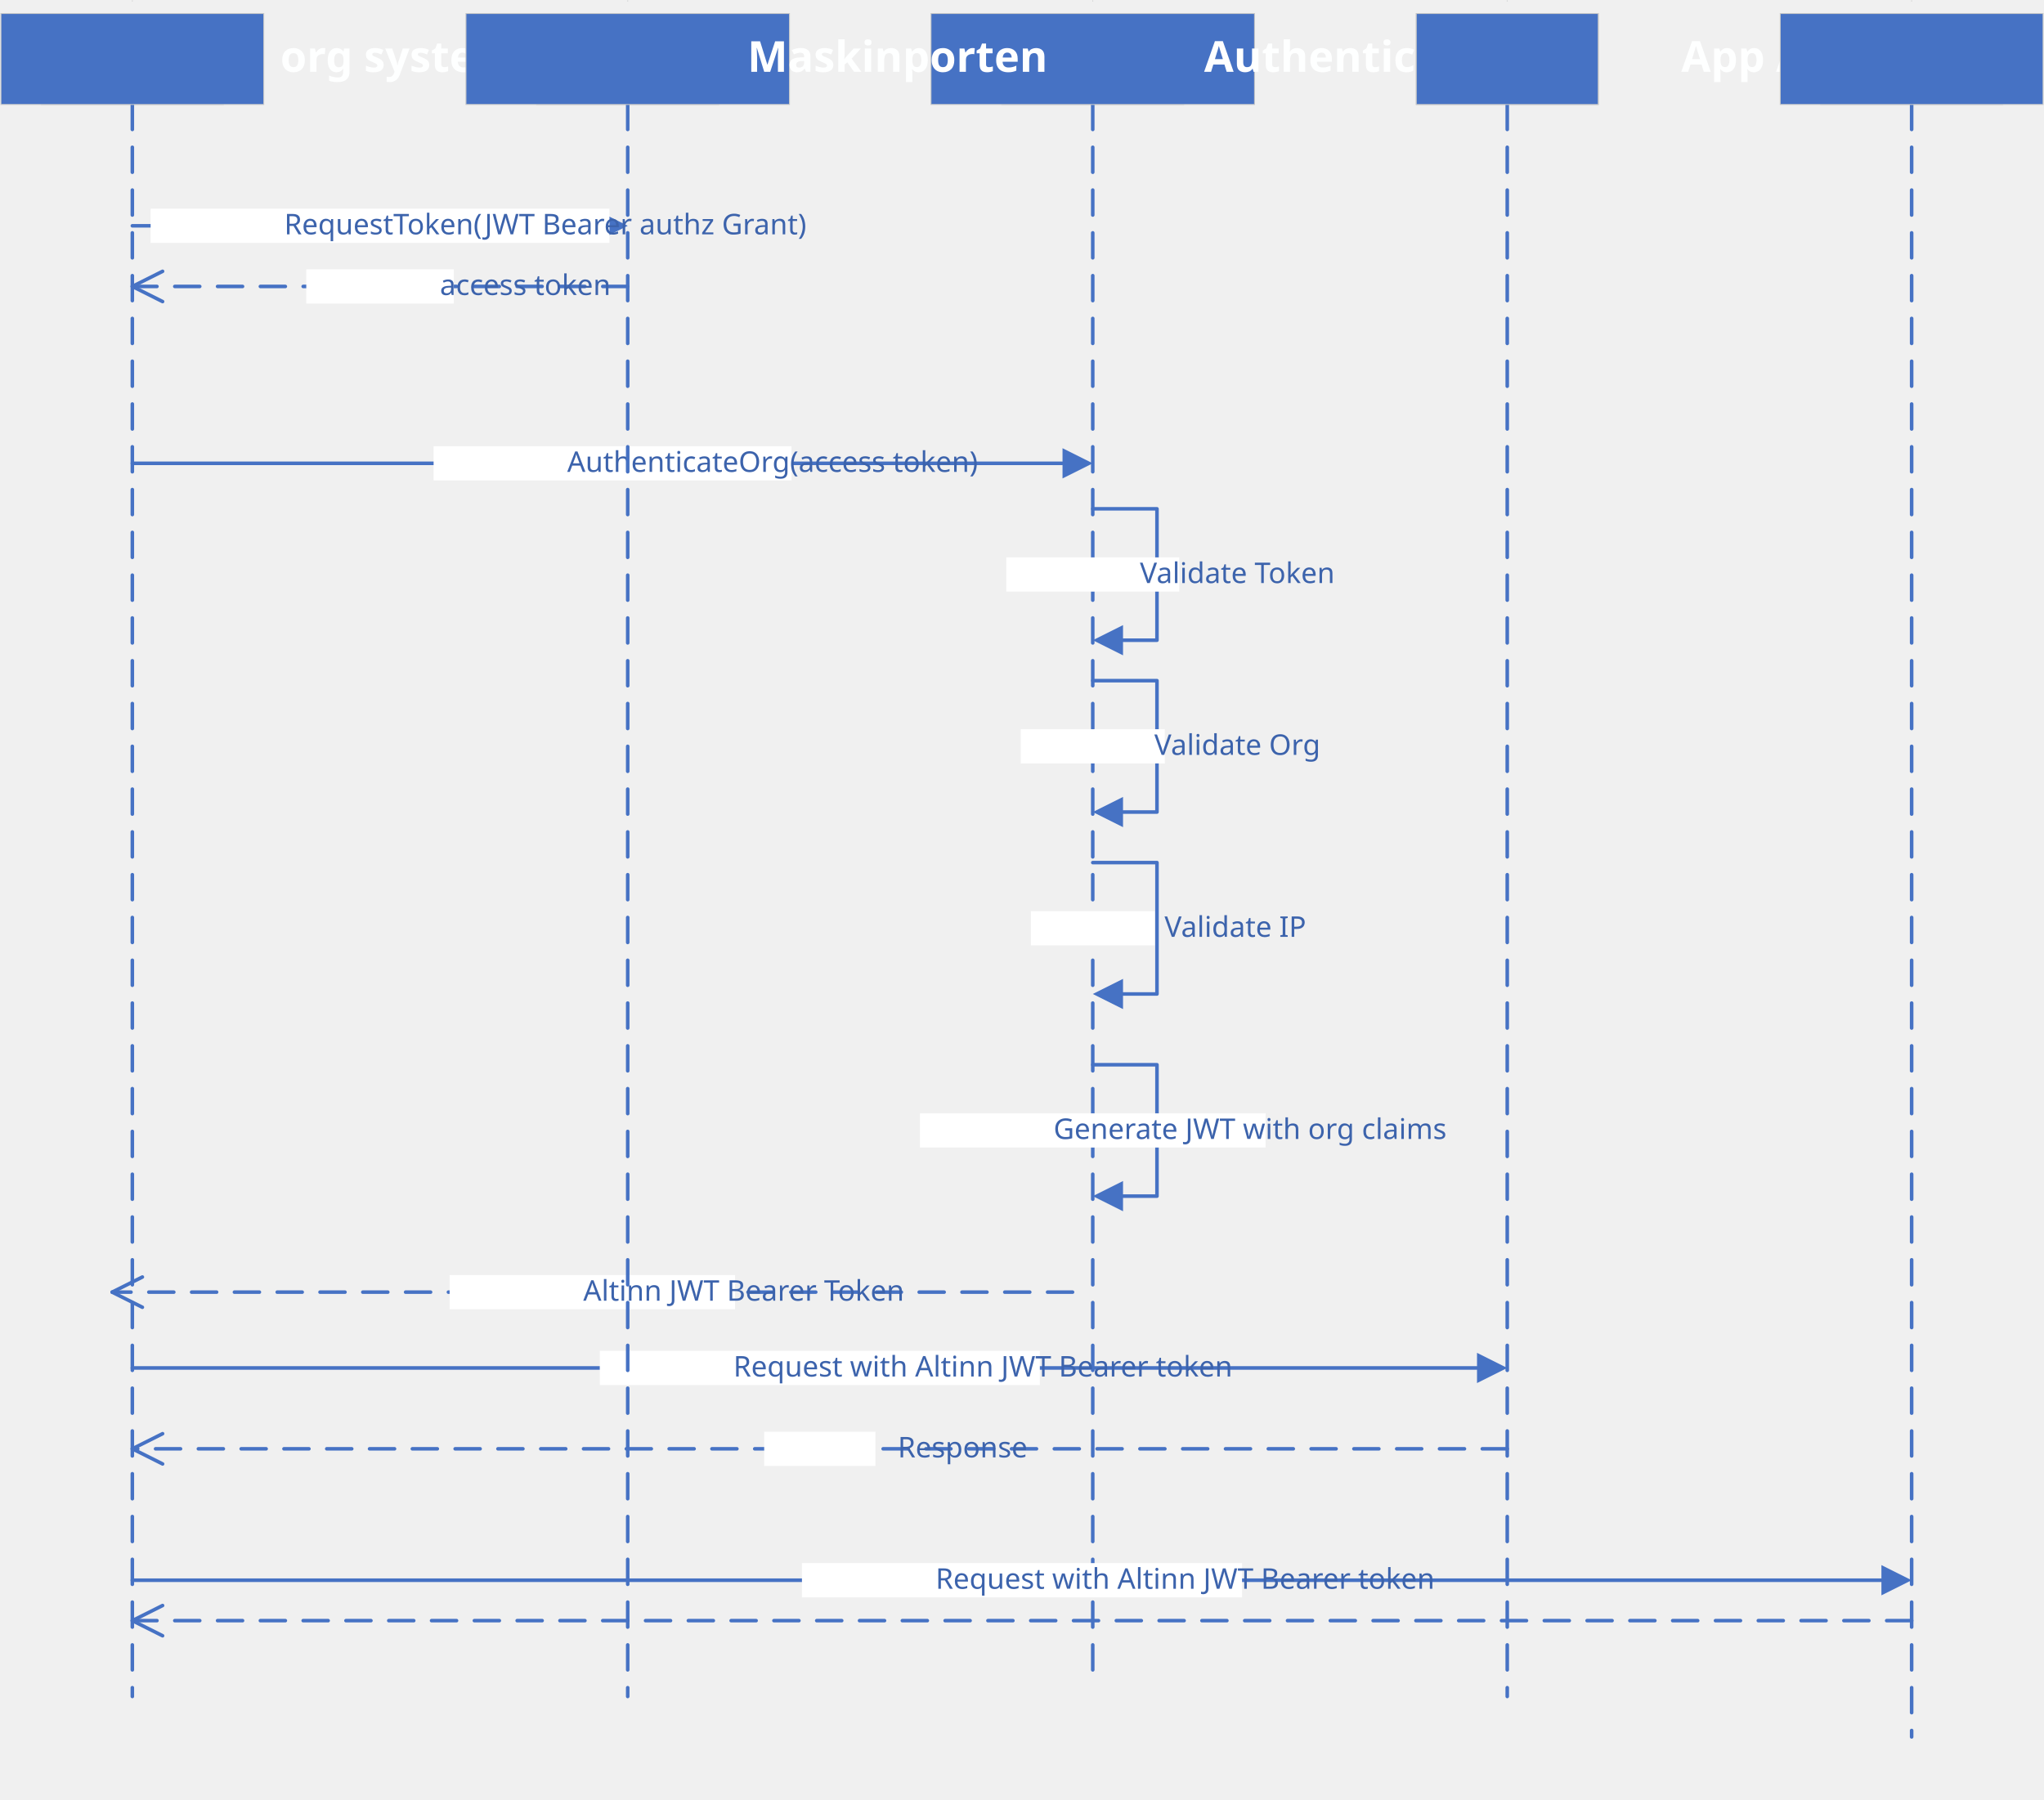
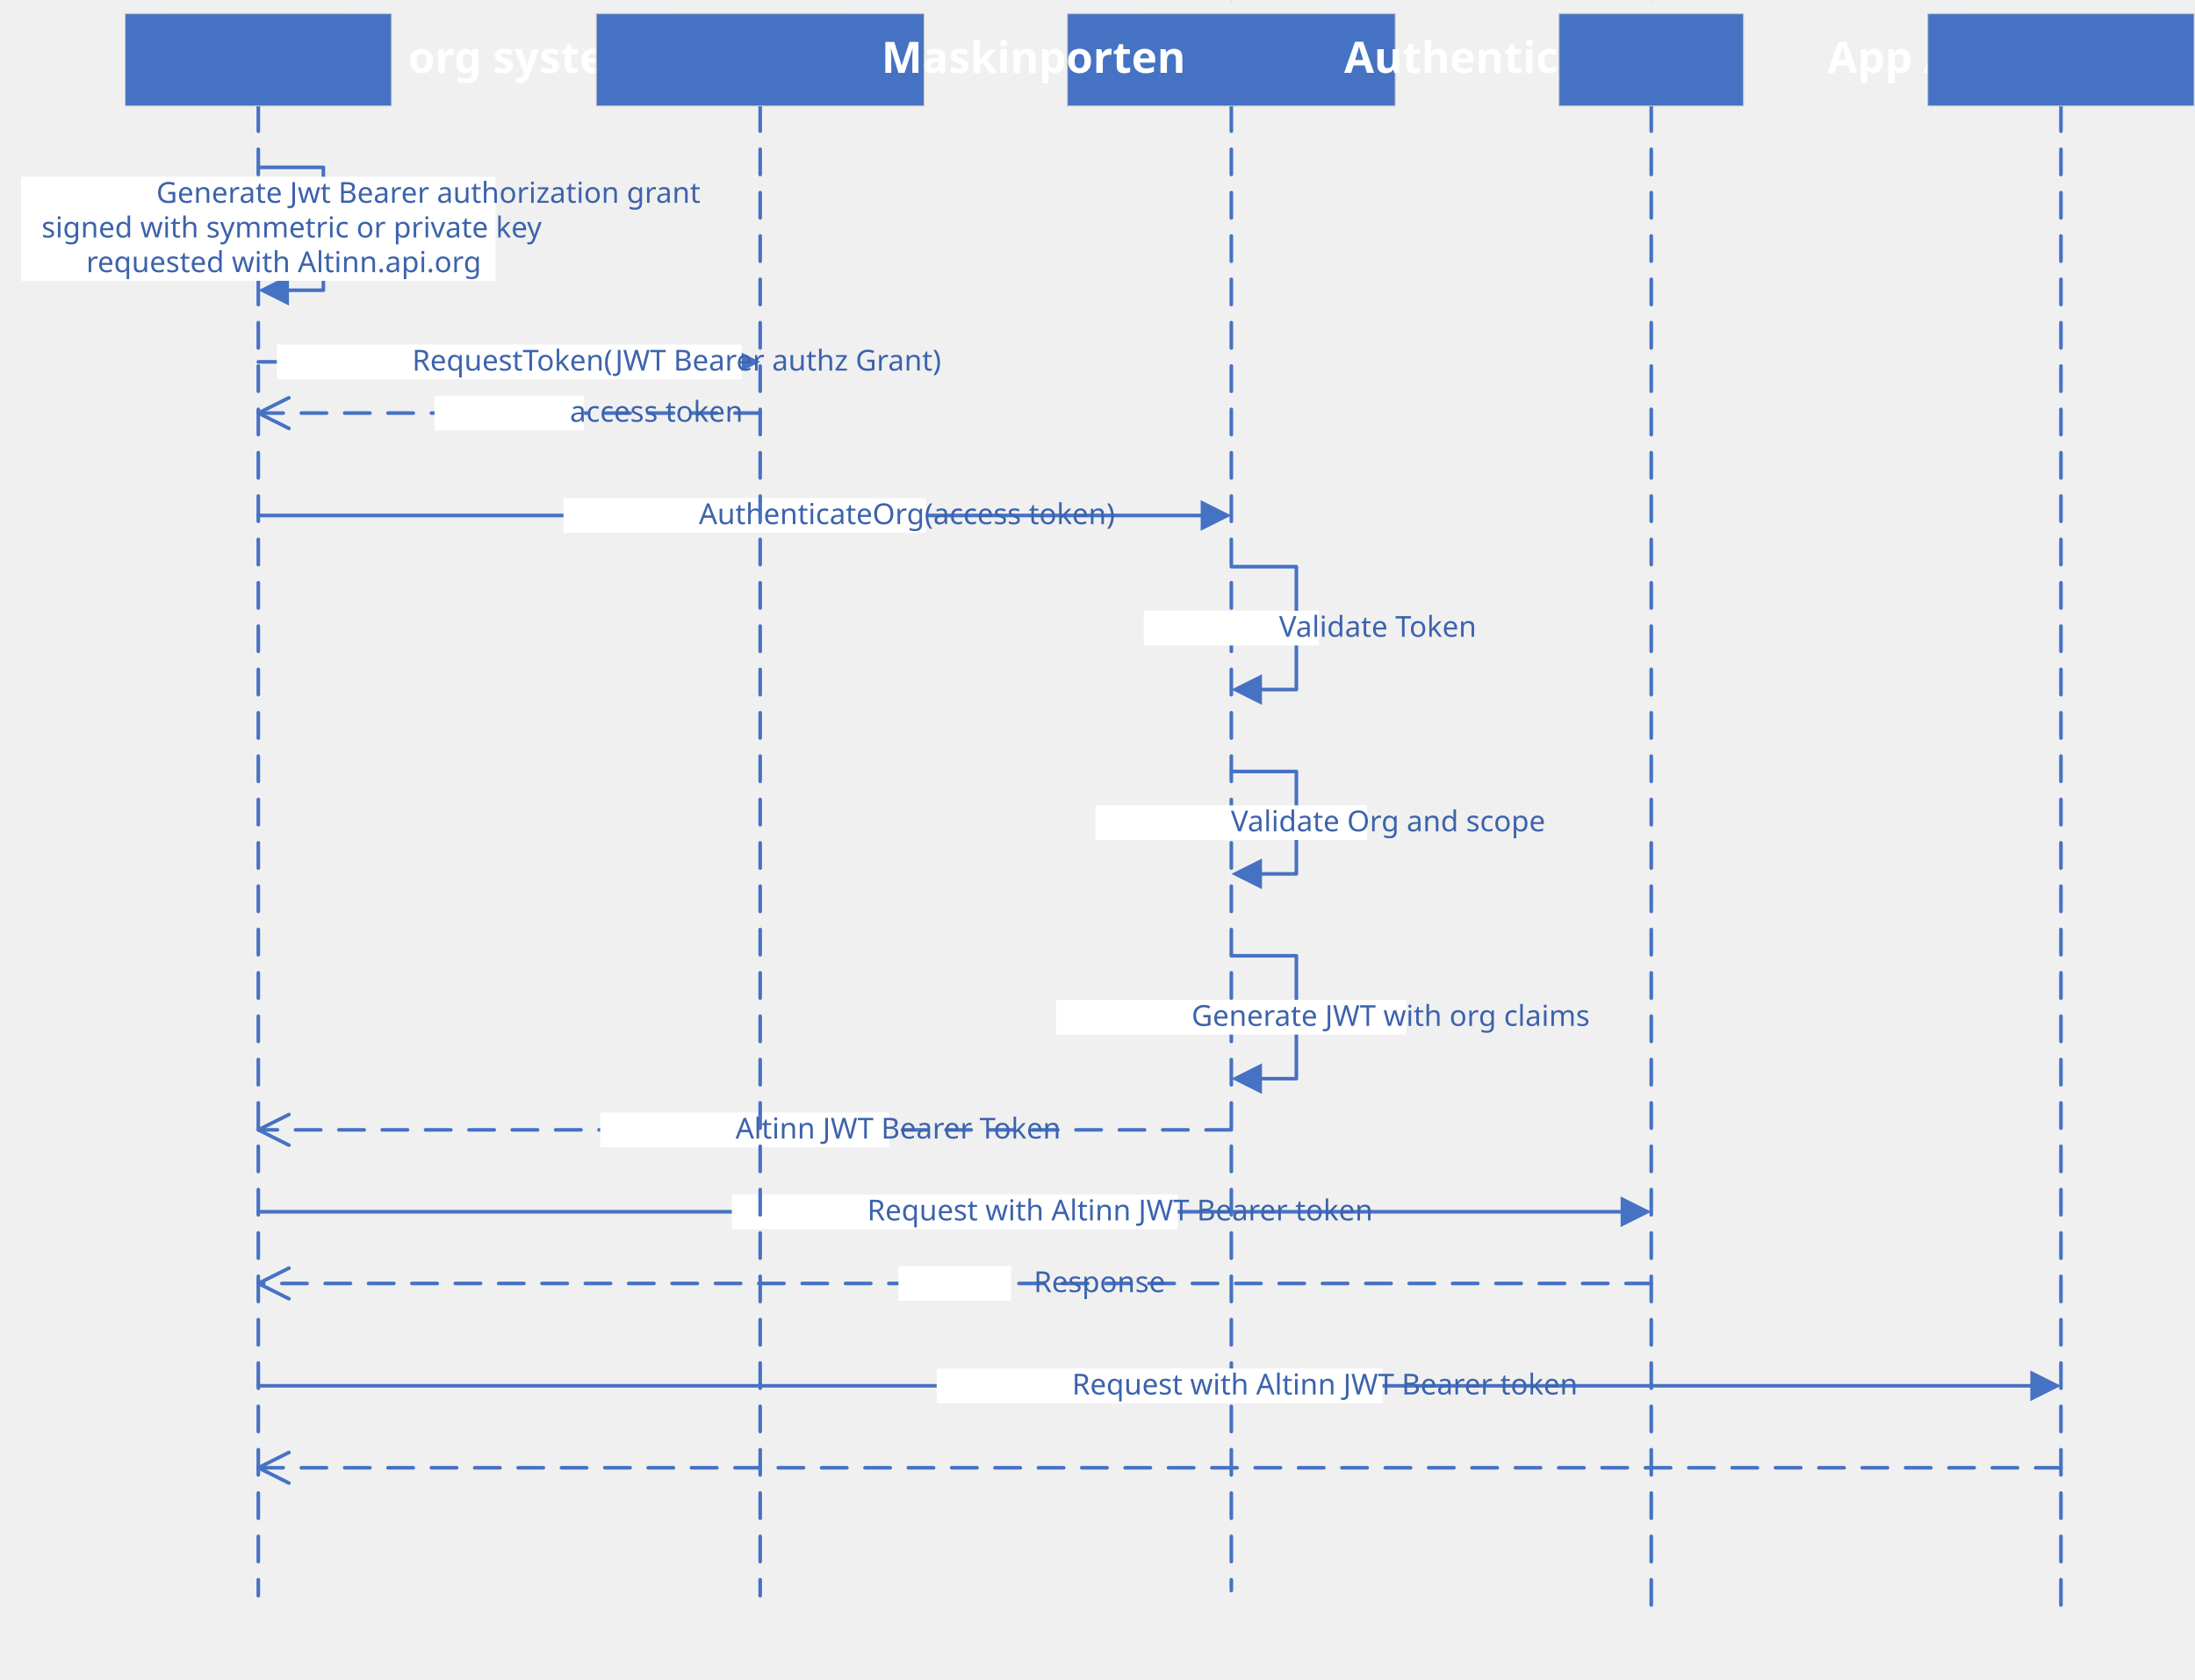
- <svg xmlns="http://www.w3.org/2000/svg" xmlns:ns1="http://schemas.microsoft.com/visio/2003/SVGExtensions/" xmlns:xlink="http://www.w3.org/1999/xlink" width="7.96in" height="7.01in" viewBox="0 0 573.098 504.716" xml:space="preserve" color-interpolation-filters="sRGB" class="st10">
+ <svg xmlns="http://www.w3.org/2000/svg" xmlns:ns1="http://schemas.microsoft.com/visio/2003/SVGExtensions/" xmlns:xlink="http://www.w3.org/1999/xlink" width="8.437in" height="6.459in" viewBox="0 0 607.487 465.031" xml:space="preserve" color-interpolation-filters="sRGB" class="st10">
  <ns1:documentProperties ns1:langID="1033" ns1:metric="true" ns1:viewMarkup="false" />
  <style type="text/css">
	
		.st1 {fill:#4672c4;stroke:#c7c8c8;stroke-width:0.25}
		.st2 {stroke:#4672c4;stroke-dasharray:7,5;stroke-linecap:round;stroke-linejoin:round;stroke-width:1}
		.st3 {fill:#feffff;font-family:Calibri;font-size:1em;font-weight:bold}
		.st4 {marker-end:url(#mrkr4-45);stroke:#4672c4;stroke-linecap:round;stroke-linejoin:round;stroke-width:1}
		.st5 {fill:#4672c4;fill-opacity:1;stroke:#4672c4;stroke-opacity:1;stroke-width:0.236}
		.st6 {fill:#ffffff;stroke:none;stroke-linecap:butt;stroke-width:7.2}
		.st7 {fill:#3c63ac;font-family:Calibri;font-size:0.667em}
		.st8 {marker-end:url(#mrkr3-67);stroke:#4672c4;stroke-dasharray:7,5;stroke-linecap:round;stroke-linejoin:round;stroke-width:1}
- 		.st9 {fill:#ffffff;stroke:none;stroke-linecap:butt}
+ 		.st9 {font-size:1em}
		.st10 {fill:none;fill-rule:evenodd;font-size:12px;overflow:visible;stroke-linecap:square;stroke-miterlimit:3}
	
	</style>
  <defs id="Markers">
    <g id="lend4">
      <path d="M 2 1 L 0 0 L 2 -1 L 2 1 " style="stroke:none" />
    </g>
    <marker id="mrkr4-45" class="st5" ns1:arrowType="4" ns1:arrowSize="3" ns1:setback="8.48" refX="-8.48" orient="auto" markerUnits="strokeWidth" overflow="visible">
      <use xlink:href="#lend4" transform="scale(-4.24,-4.24) " />
    </marker>
    <g id="lend3">
      <path d="M 2 1 L 0 0 L 2 -1 " style="stroke-linecap:round;stroke-linejoin:round;fill:none" />
    </g>
    <marker id="mrkr3-67" class="st5" ns1:arrowType="3" ns1:arrowSize="3" orient="auto" markerUnits="strokeWidth" overflow="visible">
      <use xlink:href="#lend3" transform="scale(-4.24,-4.24) " />
    </marker>
  </defs>
  <g ns1:mID="0" ns1:index="1" ns1:groupContext="foregroundPage">
    <ns1:pageProperties ns1:drawingScale="0.0393701" ns1:pageScale="0.0393701" ns1:drawingUnits="24" ns1:shadowOffsetX="8.50394" ns1:shadowOffsetY="-8.50394" />
    <ns1:layer ns1:name="Connector" ns1:index="0" />
-     <g id="group1-1" transform="translate(0.25,-475.411)" ns1:mID="1" ns1:groupContext="group">
-       <ns1:userDefs>
-         <ns1:ud ns1:nameU="visVersion" ns1:prompt="" ns1:val="VT0(15):26" />
-         <ns1:ud ns1:nameU="ShowActor" ns1:prompt="" ns1:val="VT0(0):5" />
-         <ns1:ud ns1:nameU="ShowDestruction" ns1:prompt="" ns1:val="VT0(0):5" />
-       </ns1:userDefs>
-       <g id="shape2-2" ns1:mID="2" ns1:groupContext="shape" transform="translate(11.3386,5.68434E-14)">
-         <rect x="0" y="479.204" width="51.024" height="25.512" class="st1" />
+     <g id="group1-1" transform="translate(34.639,-435.726)" ns1:mID="1" ns1:groupContext="group">
+       <ns1:userDefs>
+         <ns1:ud ns1:nameU="visVersion" ns1:prompt="" ns1:val="VT0(15):26" />
+         <ns1:ud ns1:nameU="ShowActor" ns1:prompt="" ns1:val="VT0(0):5" />
+         <ns1:ud ns1:nameU="ShowDestruction" ns1:prompt="" ns1:val="VT0(0):5" />
+       </ns1:userDefs>
+       <g id="shape2-2" ns1:mID="2" ns1:groupContext="shape" transform="translate(11.3386,0)">
+         <rect x="0" y="439.519" width="51.024" height="25.512" class="st1" />
      </g>
      <g id="shape3-4" ns1:mID="3" ns1:groupContext="shape" transform="translate(28.3465,-29.0551)">
-         <path d="M8.5 504.72 a0 0 0 1 1 0 0 a0 0 0 1 1 0 0 Z" class="st1" />
-       </g>
-       <g id="shape4-6" ns1:mID="4" ns1:groupContext="shape" transform="translate(24.5669,464.072)">
- 				</g>
-       <g id="shape5-8" ns1:mID="5" ns1:groupContext="shape" transform="translate(541.566,504.716) rotate(90)">
-         <path d="M0 504.72 L446.46 504.72" class="st2" />
+         <path d="M8.5 465.03 a0 0 0 1 1 0 0 a0 0 0 1 1 0 0 Z" class="st1" />
+       </g>
+       <g id="shape4-6" ns1:mID="4" ns1:groupContext="shape" transform="translate(24.5669,430.056)">
+ 				</g>
+       <g id="shape5-8" ns1:mID="5" ns1:groupContext="shape" transform="translate(501.881,465.031) rotate(90)">
+         <path d="M0 465.03 L412.44 465.03" class="st2" />
      </g>
      <g id="shape1-11" ns1:mID="1" ns1:groupContext="groupContent">
        <ns1:textBlock ns1:margins="rect(4,4,4,4)" ns1:tabSpace="42.5197" />
-         <ns1:textRect cx="36.85" cy="491.96" width="73.71" height="25.512" />
-         <rect x="0" y="479.204" width="73.701" height="25.512" class="st1" />
-         <text x="9.68" y="495.56" class="st3" ns1:langID="1044">
+         <ns1:textRect cx="36.85" cy="452.275" width="73.71" height="25.512" />
+         <rect x="0" y="439.519" width="73.701" height="25.512" class="st1" />
+         <text x="9.68" y="455.87" class="st3" ns1:langID="1044">
          <ns1:paragraph ns1:horizAlign="1" />
          <ns1:tabList />org system</text>
      </g>
    </g>
-     <g id="group6-14" transform="translate(261.037,-475.411)" ns1:mID="6" ns1:groupContext="group">
-       <ns1:userDefs>
-         <ns1:ud ns1:nameU="visVersion" ns1:prompt="" ns1:val="VT0(15):26" />
-         <ns1:ud ns1:nameU="ShowActor" ns1:prompt="" ns1:val="VT0(0):5" />
-         <ns1:ud ns1:nameU="ShowDestruction" ns1:prompt="" ns1:val="VT0(0):5" />
-       </ns1:userDefs>
-       <g id="shape7-15" ns1:mID="7" ns1:groupContext="shape" transform="translate(19.8425,5.68434E-14)">
-         <rect x="0" y="479.204" width="51.024" height="25.512" class="st1" />
+     <g id="group6-14" transform="translate(295.426,-435.726)" ns1:mID="6" ns1:groupContext="group">
+       <ns1:userDefs>
+         <ns1:ud ns1:nameU="visVersion" ns1:prompt="" ns1:val="VT0(15):26" />
+         <ns1:ud ns1:nameU="ShowActor" ns1:prompt="" ns1:val="VT0(0):5" />
+         <ns1:ud ns1:nameU="ShowDestruction" ns1:prompt="" ns1:val="VT0(0):5" />
+       </ns1:userDefs>
+       <g id="shape7-15" ns1:mID="7" ns1:groupContext="shape" transform="translate(19.8425,0)">
+         <rect x="0" y="439.519" width="51.024" height="25.512" class="st1" />
      </g>
      <g id="shape8-17" ns1:mID="8" ns1:groupContext="shape" transform="translate(36.8504,-29.0551)">
-         <path d="M8.5 504.72 a0 0 0 1 1 0 0 a0 0 0 1 1 0 0 Z" class="st1" />
-       </g>
-       <g id="shape9-19" ns1:mID="9" ns1:groupContext="shape" transform="translate(30.2362,458.403)">
- 				</g>
-       <g id="shape10-21" ns1:mID="10" ns1:groupContext="shape" transform="translate(550.07,504.716) rotate(90)">
-         <path d="M0 504.72 L440.79 504.72" class="st2" />
+         <path d="M8.5 465.03 a0 0 0 1 1 0 0 a0 0 0 1 1 0 0 Z" class="st1" />
+       </g>
+       <g id="shape9-19" ns1:mID="9" ns1:groupContext="shape" transform="translate(30.2362,428.639)">
+ 				</g>
+       <g id="shape10-21" ns1:mID="10" ns1:groupContext="shape" transform="translate(510.385,465.031) rotate(90)">
+         <path d="M0 465.03 L411.02 465.03" class="st2" />
      </g>
      <g id="shape6-24" ns1:mID="6" ns1:groupContext="groupContent">
        <ns1:textBlock ns1:margins="rect(4,4,4,4)" ns1:tabSpace="42.5197" />
-         <ns1:textRect cx="45.354" cy="491.96" width="90.71" height="25.512" />
-         <rect x="0" y="479.204" width="90.709" height="25.512" class="st1" />
-         <text x="7.93" y="495.56" class="st3" ns1:langID="1044">
+         <ns1:textRect cx="45.354" cy="452.275" width="90.71" height="25.512" />
+         <rect x="0" y="439.519" width="90.709" height="25.512" class="st1" />
+         <text x="7.93" y="455.87" class="st3" ns1:langID="1044">
          <ns1:paragraph ns1:horizAlign="1" />
          <ns1:tabList />Authentication</text>
      </g>
    </g>
-     <g id="group11-27" transform="translate(397.1,-475.411)" ns1:mID="11" ns1:groupContext="group">
+     <g id="group11-27" transform="translate(431.489,-435.726)" ns1:mID="11" ns1:groupContext="group">
      <ns1:userDefs>
        <ns1:ud ns1:nameU="visVersion" ns1:prompt="" ns1:val="VT0(15):26" />
        <ns1:ud ns1:nameU="ShowActor" ns1:prompt="" ns1:val="VT0(0):5" />
        <ns1:ud ns1:nameU="ShowDestruction" ns1:prompt="" ns1:val="VT0(0):5" />
      </ns1:userDefs>
      <g id="shape12-28" ns1:mID="12" ns1:groupContext="shape">
-         <rect x="0" y="479.204" width="51.024" height="25.512" class="st1" />
+         <rect x="0" y="439.519" width="51.024" height="25.512" class="st1" />
      </g>
      <g id="shape13-30" ns1:mID="13" ns1:groupContext="shape" transform="translate(17.0079,-29.0551)">
-         <path d="M8.5 504.72 a0 0 0 1 1 0 0 a0 0 0 1 1 0 0 Z" class="st1" />
-       </g>
-       <g id="shape14-32" ns1:mID="14" ns1:groupContext="shape" transform="translate(17.0079,464.072)">
- 				</g>
-       <g id="shape15-34" ns1:mID="15" ns1:groupContext="shape" transform="translate(530.227,504.716) rotate(90)">
-         <path d="M0 504.72 L446.46 504.72" class="st2" />
+         <path d="M8.5 465.03 a0 0 0 1 1 0 0 a0 0 0 1 1 0 0 Z" class="st1" />
+       </g>
+       <g id="shape14-32" ns1:mID="14" ns1:groupContext="shape" transform="translate(17.0079,435.726)">
+ 				</g>
+       <g id="shape15-34" ns1:mID="15" ns1:groupContext="shape" transform="translate(490.542,465.031) rotate(90)">
+         <path d="M0 465.03 L418.11 465.03" class="st2" />
      </g>
      <g id="shape11-37" ns1:mID="11" ns1:groupContext="groupContent">
        <ns1:textBlock ns1:margins="rect(4,4,4,4)" ns1:tabSpace="42.5197" />
-         <ns1:textRect cx="25.512" cy="491.96" width="51.03" height="25.512" />
-         <rect x="0" y="479.204" width="51.024" height="25.512" class="st1" />
-         <text x="5.65" y="495.56" class="st3" ns1:langID="1044">
+         <ns1:textRect cx="25.512" cy="452.275" width="51.03" height="25.512" />
+         <rect x="0" y="439.519" width="51.024" height="25.512" class="st1" />
+         <text x="5.65" y="455.87" class="st3" ns1:langID="1044">
          <ns1:paragraph ns1:horizAlign="1" />
          <ns1:tabList />App API</text>
      </g>
    </g>
-     <g id="shape16-40" ns1:mID="16" ns1:groupContext="shape" ns1:layerMember="0" transform="translate(37.1004,-367.694)">
-       <ns1:userDefs>
-         <ns1:ud ns1:nameU="IsReturn" ns1:prompt="" ns1:val="VT0(0):5" />
-         <ns1:ud ns1:nameU="IsAsync" ns1:prompt="" ns1:val="VT0(0):26" />
-         <ns1:ud ns1:nameU="IsSelfMessage" ns1:prompt="" ns1:val="VT0(0):5" />
-         <ns1:ud ns1:nameU="visVersion" ns1:prompt="" ns1:val="VT0(15):26" />
-       </ns1:userDefs>
-       <ns1:textBlock ns1:margins="rect(4,4,4,4)" ns1:tabSpace="42.5197" />
-       <ns1:textRect cx="134.646" cy="497.629" width="110.17" height="17.604" />
-       <path d="M0 497.63 L260.81 497.63" class="st4" />
-       <rect ns1:rectContext="textBkgnd" x="84.469" y="492.829" width="100.354" height="9.6" class="st6" />
-       <text x="84.47" y="500.03" class="st7" ns1:langID="1044">
+     <g id="shape16-40" ns1:mID="16" ns1:groupContext="shape" ns1:layerMember="0" transform="translate(71.4894,-315.253)">
+       <ns1:userDefs>
+         <ns1:ud ns1:nameU="IsReturn" ns1:prompt="" ns1:val="VT0(0):5" />
+         <ns1:ud ns1:nameU="IsAsync" ns1:prompt="" ns1:val="VT0(0):26" />
+         <ns1:ud ns1:nameU="IsSelfMessage" ns1:prompt="" ns1:val="VT0(0):5" />
+         <ns1:ud ns1:nameU="visVersion" ns1:prompt="" ns1:val="VT0(15):26" />
+       </ns1:userDefs>
+       <ns1:textBlock ns1:margins="rect(4,4,4,4)" ns1:tabSpace="42.5197" />
+       <ns1:textRect cx="134.646" cy="457.944" width="110.17" height="17.604" />
+       <path d="M0 457.94 L260.81 457.94" class="st4" />
+       <rect ns1:rectContext="textBkgnd" x="84.469" y="453.144" width="100.354" height="9.6" class="st6" />
+       <text x="84.47" y="460.34" class="st7" ns1:langID="1044">
        <ns1:paragraph ns1:horizAlign="1" />
        <ns1:tabList />AuthenticateOrg(access token)</text>
    </g>
-     <g id="shape17-48" ns1:mID="17" ns1:groupContext="shape" ns1:layerMember="0" transform="translate(299.305,-362.025)">
+     <g id="shape17-48" ns1:mID="17" ns1:groupContext="shape" ns1:layerMember="0" transform="translate(333.694,-308.166)">
      <ns1:userDefs>
        <ns1:ud ns1:nameU="IsReturn" ns1:prompt="" ns1:val="VT0(0):5" />
        <ns1:ud ns1:nameU="IsAsync" ns1:prompt="" ns1:val="VT0(0):26" />
        <ns1:ud ns1:nameU="IsSelfMessage" ns1:prompt="" ns1:val="VT0(1):5" />
        <ns1:ud ns1:nameU="visVersion" ns1:prompt="" ns1:val="VT0(15):26" />
      </ns1:userDefs>
      <ns1:textBlock ns1:margins="rect(4,4,4,4)" ns1:tabSpace="42.5197" />
-       <ns1:textRect cx="7.087" cy="523.141" width="58.3" height="17.604" />
-       <path d="M7.09 504.72 L25.09 504.72 L25.09 541.57 L15.57 541.57" class="st4" />
-       <rect ns1:rectContext="textBkgnd" x="-17.155" y="518.341" width="48.484" height="9.6" class="st6" />
-       <text x="-17.16" y="525.54" class="st7" ns1:langID="1044">
+       <ns1:textRect cx="7.087" cy="482.039" width="58.3" height="17.604" />
+       <path d="M7.09 465.03 L25.09 465.03 L25.09 499.05 L15.57 499.05" class="st4" />
+       <rect ns1:rectContext="textBkgnd" x="-17.155" y="477.239" width="48.484" height="9.6" class="st6" />
+       <text x="-17.16" y="484.44" class="st7" ns1:langID="1044">
        <ns1:paragraph ns1:horizAlign="1" />
        <ns1:tabList />Validate Token</text>
    </g>
-     <g id="shape18-55" ns1:mID="18" ns1:groupContext="shape" ns1:layerMember="0" transform="translate(299.305,-313.836)">
+     <g id="shape18-55" ns1:mID="18" ns1:groupContext="shape" ns1:layerMember="0" transform="translate(333.694,-251.474)">
      <ns1:userDefs>
        <ns1:ud ns1:nameU="IsReturn" ns1:prompt="" ns1:val="VT0(0):5" />
        <ns1:ud ns1:nameU="IsAsync" ns1:prompt="" ns1:val="VT0(0):26" />
        <ns1:ud ns1:nameU="IsSelfMessage" ns1:prompt="" ns1:val="VT0(1):5" />
        <ns1:ud ns1:nameU="visVersion" ns1:prompt="" ns1:val="VT0(15):26" />
      </ns1:userDefs>
      <ns1:textBlock ns1:margins="rect(4,4,4,4)" ns1:tabSpace="42.5197" />
-       <ns1:textRect cx="7.087" cy="523.141" width="50.22" height="17.604" />
-       <path d="M7.09 504.72 L25.09 504.72 L25.09 541.57 L15.57 541.57" class="st4" />
-       <rect ns1:rectContext="textBkgnd" x="-13.112" y="518.341" width="40.398" height="9.6" class="st6" />
-       <text x="-13.11" y="525.54" class="st7" ns1:langID="1044">
-         <ns1:paragraph ns1:horizAlign="1" />
-         <ns1:tabList />Validate Org</text>
-     </g>
-     <g id="shape19-62" ns1:mID="19" ns1:groupContext="shape" ns1:layerMember="0" transform="translate(300.722,-149.426)">
+       <ns1:textRect cx="7.087" cy="479.204" width="84.98" height="17.604" />
+       <path d="M7.09 465.03 L25.09 465.03 L25.09 493.38 L15.57 493.38" class="st4" />
+       <rect ns1:rectContext="textBkgnd" x="-30.497" y="474.404" width="75.167" height="9.6" class="st6" />
+       <text x="-30.5" y="481.6" class="st7" ns1:langID="1044">
+         <ns1:paragraph ns1:horizAlign="1" />
+         <ns1:tabList />Validate Org and scope</text>
+     </g>
+     <g id="shape19-62" ns1:mID="19" ns1:groupContext="shape" ns1:layerMember="0" transform="translate(340.781,-159.348)">
      <ns1:userDefs>
        <ns1:ud ns1:nameU="IsReturn" ns1:prompt="" ns1:val="VT0(1):5" />
        <ns1:ud ns1:nameU="IsAsync" ns1:prompt="" ns1:val="VT0(0):26" />
        <ns1:ud ns1:nameU="IsSelfMessage" ns1:prompt="" ns1:val="VT0(0):5" />
        <ns1:ud ns1:nameU="visVersion" ns1:prompt="" ns1:val="VT0(15):26" />
      </ns1:userDefs>
      <ns1:textBlock ns1:margins="rect(4,4,4,4)" ns1:tabSpace="42.5197" />
-       <ns1:textRect cx="-134.646" cy="511.802" width="89.86" height="17.604" />
-       <path d="M0 511.8 L-269.29 511.8" class="st8" />
-       <rect ns1:rectContext="textBkgnd" x="-174.665" y="507.003" width="80.038" height="9.6" class="st6" />
-       <text x="-174.66" y="514.2" class="st7" ns1:langID="1044">
+       <ns1:textRect cx="-134.646" cy="472.117" width="89.86" height="17.604" />
+       <path d="M0 472.12 L-269.29 472.12" class="st8" />
+       <rect ns1:rectContext="textBkgnd" x="-174.665" y="467.318" width="80.038" height="9.6" class="st6" />
+       <text x="-174.66" y="474.52" class="st7" ns1:langID="1044">
        <ns1:paragraph ns1:horizAlign="1" />
        <ns1:tabList />Altinn JWT Bearer Token</text>
    </g>
-     <g id="shape20-70" ns1:mID="20" ns1:groupContext="shape" ns1:layerMember="0" transform="translate(37.1004,-113.993)">
-       <ns1:userDefs>
-         <ns1:ud ns1:nameU="IsReturn" ns1:prompt="" ns1:val="VT0(0):5" />
-         <ns1:ud ns1:nameU="IsAsync" ns1:prompt="" ns1:val="VT0(0):26" />
-         <ns1:ud ns1:nameU="IsSelfMessage" ns1:prompt="" ns1:val="VT0(0):5" />
-         <ns1:ud ns1:nameU="visVersion" ns1:prompt="" ns1:val="VT0(15):26" />
-       </ns1:userDefs>
-       <ns1:textBlock ns1:margins="rect(4,4,4,4)" ns1:tabSpace="42.5197" />
-       <ns1:textRect cx="192.756" cy="497.629" width="133.21" height="17.604" />
-       <path d="M0 497.63 L377.03 497.63" class="st4" />
-       <rect ns1:rectContext="textBkgnd" x="131.06" y="492.829" width="123.393" height="9.6" class="st6" />
-       <text x="131.06" y="500.03" class="st7" ns1:langID="1044">
+     <g id="shape20-70" ns1:mID="20" ns1:groupContext="shape" ns1:layerMember="0" transform="translate(71.4894,-122.497)">
+       <ns1:userDefs>
+         <ns1:ud ns1:nameU="IsReturn" ns1:prompt="" ns1:val="VT0(0):5" />
+         <ns1:ud ns1:nameU="IsAsync" ns1:prompt="" ns1:val="VT0(0):26" />
+         <ns1:ud ns1:nameU="IsSelfMessage" ns1:prompt="" ns1:val="VT0(0):5" />
+         <ns1:ud ns1:nameU="visVersion" ns1:prompt="" ns1:val="VT0(15):26" />
+       </ns1:userDefs>
+       <ns1:textBlock ns1:margins="rect(4,4,4,4)" ns1:tabSpace="42.5197" />
+       <ns1:textRect cx="192.756" cy="457.944" width="133.21" height="17.604" />
+       <path d="M0 457.94 L377.03 457.94" class="st4" />
+       <rect ns1:rectContext="textBkgnd" x="131.06" y="453.144" width="123.393" height="9.6" class="st6" />
+       <text x="131.06" y="460.34" class="st7" ns1:langID="1044">
        <ns1:paragraph ns1:horizAlign="1" />
        <ns1:tabList />Request with Altinn JWT Bearer token</text>
    </g>
-     <g id="group21-77" transform="translate(499.148,-475.411)" ns1:mID="21" ns1:groupContext="group">
-       <ns1:userDefs>
-         <ns1:ud ns1:nameU="visVersion" ns1:prompt="" ns1:val="VT0(15):26" />
-         <ns1:ud ns1:nameU="ShowActor" ns1:prompt="" ns1:val="VT0(0):5" />
-         <ns1:ud ns1:nameU="ShowDestruction" ns1:prompt="" ns1:val="VT0(0):5" />
-       </ns1:userDefs>
-       <g id="shape22-78" ns1:mID="22" ns1:groupContext="shape" transform="translate(11.3386,5.68434E-14)">
-         <rect x="0" y="479.204" width="51.024" height="25.512" class="st1" />
+     <g id="group21-77" transform="translate(533.537,-435.726)" ns1:mID="21" ns1:groupContext="group">
+       <ns1:userDefs>
+         <ns1:ud ns1:nameU="visVersion" ns1:prompt="" ns1:val="VT0(15):26" />
+         <ns1:ud ns1:nameU="ShowActor" ns1:prompt="" ns1:val="VT0(0):5" />
+         <ns1:ud ns1:nameU="ShowDestruction" ns1:prompt="" ns1:val="VT0(0):5" />
+       </ns1:userDefs>
+       <g id="shape22-78" ns1:mID="22" ns1:groupContext="shape" transform="translate(11.3386,0)">
+         <rect x="0" y="439.519" width="51.024" height="25.512" class="st1" />
      </g>
      <g id="shape23-80" ns1:mID="23" ns1:groupContext="shape" transform="translate(28.3465,-29.0551)">
-         <path d="M8.5 504.72 a0 0 0 1 1 0 0 a0 0 0 1 1 0 0 Z" class="st1" />
-       </g>
-       <g id="shape24-82" ns1:mID="24" ns1:groupContext="shape" transform="translate(24.5669,475.411)">
- 				</g>
-       <g id="shape25-84" ns1:mID="25" ns1:groupContext="shape" transform="translate(541.566,504.716) rotate(90)">
-         <path d="M0 504.72 L457.8 504.72" class="st2" />
+         <path d="M8.5 465.03 a0 0 0 1 1 0 0 a0 0 0 1 1 0 0 Z" class="st1" />
+       </g>
+       <g id="shape24-82" ns1:mID="24" ns1:groupContext="shape" transform="translate(24.5669,435.726)">
+ 				</g>
+       <g id="shape25-84" ns1:mID="25" ns1:groupContext="shape" transform="translate(501.881,465.031) rotate(90)">
+         <path d="M0 465.03 L418.11 465.03" class="st2" />
      </g>
      <g id="shape21-87" ns1:mID="21" ns1:groupContext="groupContent">
        <ns1:textBlock ns1:margins="rect(4,4,4,4)" ns1:tabSpace="42.5197" />
-         <ns1:textRect cx="36.85" cy="491.96" width="73.71" height="25.512" />
-         <rect x="0" y="479.204" width="73.701" height="25.512" class="st1" />
-         <text x="5.22" y="495.56" class="st3" ns1:langID="1044">
+         <ns1:textRect cx="36.85" cy="452.275" width="73.71" height="25.512" />
+         <rect x="0" y="439.519" width="73.701" height="25.512" class="st1" />
+         <text x="5.22" y="455.87" class="st3" ns1:langID="1044">
          <ns1:paragraph ns1:horizAlign="1" />
          <ns1:tabList />Platform API</text>
      </g>
    </g>
-     <g id="shape26-90" ns1:mID="26" ns1:groupContext="shape" ns1:layerMember="0" transform="translate(422.612,-105.489)">
+     <g id="shape26-90" ns1:mID="26" ns1:groupContext="shape" ns1:layerMember="0" transform="translate(457.001,-116.828)">
      <ns1:userDefs>
        <ns1:ud ns1:nameU="IsReturn" ns1:prompt="" ns1:val="VT0(1):5" />
        <ns1:ud ns1:nameU="IsAsync" ns1:prompt="" ns1:val="VT0(0):26" />
        <ns1:ud ns1:nameU="IsSelfMessage" ns1:prompt="" ns1:val="VT0(0):5" />
        <ns1:ud ns1:nameU="visVersion" ns1:prompt="" ns1:val="VT0(15):26" />
      </ns1:userDefs>
      <ns1:textBlock ns1:margins="rect(4,4,4,4)" ns1:tabSpace="42.5197" />
-       <ns1:textRect cx="-192.756" cy="511.802" width="41" height="17.604" />
-       <path d="M0 511.8 L-385.51 511.8" class="st8" />
-       <rect ns1:rectContext="textBkgnd" x="-208.349" y="507.003" width="31.187" height="9.6" class="st6" />
-       <text x="-208.35" y="514.2" class="st7" ns1:langID="1044">
+       <ns1:textRect cx="-192.756" cy="472.117" width="41" height="17.604" />
+       <path d="M0 472.12 L-385.51 472.12" class="st8" />
+       <rect ns1:rectContext="textBkgnd" x="-208.349" y="467.318" width="31.187" height="9.6" class="st6" />
+       <text x="-208.35" y="474.52" class="st7" ns1:langID="1044">
        <ns1:paragraph ns1:horizAlign="1" />
        <ns1:tabList />Response</text>
    </g>
-     <g id="shape27-97" ns1:mID="27" ns1:groupContext="shape" ns1:layerMember="0" transform="translate(37.1004,-54.4657)">
-       <ns1:userDefs>
-         <ns1:ud ns1:nameU="IsReturn" ns1:prompt="" ns1:val="VT0(0):5" />
-         <ns1:ud ns1:nameU="IsAsync" ns1:prompt="" ns1:val="VT0(0):26" />
-         <ns1:ud ns1:nameU="IsSelfMessage" ns1:prompt="" ns1:val="VT0(0):5" />
-         <ns1:ud ns1:nameU="visVersion" ns1:prompt="" ns1:val="VT0(15):26" />
-       </ns1:userDefs>
-       <ns1:textBlock ns1:margins="rect(4,4,4,4)" ns1:tabSpace="42.5197" />
-       <ns1:textRect cx="249.449" cy="497.629" width="133.21" height="17.604" />
-       <path d="M0 497.63 L490.42 497.63" class="st4" />
-       <rect ns1:rectContext="textBkgnd" x="187.752" y="492.829" width="123.393" height="9.6" class="st9" />
-       <text x="187.75" y="500.03" class="st7" ns1:langID="1044">
+     <g id="shape27-97" ns1:mID="27" ns1:groupContext="shape" ns1:layerMember="0" transform="translate(71.4894,-74.3082)">
+       <ns1:userDefs>
+         <ns1:ud ns1:nameU="IsReturn" ns1:prompt="" ns1:val="VT0(0):5" />
+         <ns1:ud ns1:nameU="IsAsync" ns1:prompt="" ns1:val="VT0(0):26" />
+         <ns1:ud ns1:nameU="IsSelfMessage" ns1:prompt="" ns1:val="VT0(0):5" />
+         <ns1:ud ns1:nameU="visVersion" ns1:prompt="" ns1:val="VT0(15):26" />
+       </ns1:userDefs>
+       <ns1:textBlock ns1:margins="rect(4,4,4,4)" ns1:tabSpace="42.5197" />
+       <ns1:textRect cx="249.449" cy="457.944" width="133.21" height="17.604" />
+       <path d="M0 457.94 L490.42 457.94" class="st4" />
+       <rect ns1:rectContext="textBkgnd" x="187.752" y="453.144" width="123.393" height="9.6" class="st6" />
+       <text x="187.75" y="460.34" class="st7" ns1:langID="1044">
        <ns1:paragraph ns1:horizAlign="1" />
        <ns1:tabList />Request with Altinn JWT Bearer token</text>
    </g>
-     <g id="shape28-104" ns1:mID="28" ns1:groupContext="shape" ns1:layerMember="0" transform="translate(535.998,-57.3003)">
+     <g id="shape28-104" ns1:mID="28" ns1:groupContext="shape" ns1:layerMember="0" transform="translate(570.387,-65.8043)">
      <ns1:userDefs>
        <ns1:ud ns1:nameU="IsReturn" ns1:prompt="" ns1:val="VT0(1):5" />
        <ns1:ud ns1:nameU="IsAsync" ns1:prompt="" ns1:val="VT0(0):26" />
        <ns1:ud ns1:nameU="IsSelfMessage" ns1:prompt="" ns1:val="VT0(0):5" />
        <ns1:ud ns1:nameU="visVersion" ns1:prompt="" ns1:val="VT0(15):26" />
      </ns1:userDefs>
-       <path d="M0 511.8 L-498.9 511.8" class="st8" />
-     </g>
-     <g id="group29-109" transform="translate(130.644,-475.411)" ns1:mID="29" ns1:groupContext="group">
-       <ns1:userDefs>
-         <ns1:ud ns1:nameU="visVersion" ns1:prompt="" ns1:val="VT0(15):26" />
-         <ns1:ud ns1:nameU="ShowActor" ns1:prompt="" ns1:val="VT0(0):5" />
-         <ns1:ud ns1:nameU="ShowDestruction" ns1:prompt="" ns1:val="VT0(0):5" />
-       </ns1:userDefs>
-       <g id="shape30-110" ns1:mID="30" ns1:groupContext="shape" transform="translate(19.8425,5.68434E-14)">
-         <rect x="0" y="479.204" width="51.024" height="25.512" class="st1" />
+       <path d="M0 472.12 L-498.9 472.12" class="st8" />
+     </g>
+     <g id="group29-109" transform="translate(165.033,-435.726)" ns1:mID="29" ns1:groupContext="group">
+       <ns1:userDefs>
+         <ns1:ud ns1:nameU="visVersion" ns1:prompt="" ns1:val="VT0(15):26" />
+         <ns1:ud ns1:nameU="ShowActor" ns1:prompt="" ns1:val="VT0(0):5" />
+         <ns1:ud ns1:nameU="ShowDestruction" ns1:prompt="" ns1:val="VT0(0):5" />
+       </ns1:userDefs>
+       <g id="shape30-110" ns1:mID="30" ns1:groupContext="shape" transform="translate(19.8425,0)">
+         <rect x="0" y="439.519" width="51.024" height="25.512" class="st1" />
      </g>
      <g id="shape31-112" ns1:mID="31" ns1:groupContext="shape" transform="translate(36.8504,-29.0551)">
-         <path d="M8.5 504.72 a0 0 0 1 1 0 0 a0 0 0 1 1 0 0 Z" class="st1" />
-       </g>
-       <g id="shape32-114" ns1:mID="32" ns1:groupContext="shape" transform="translate(30.2362,464.072)">
- 				</g>
-       <g id="shape33-116" ns1:mID="33" ns1:groupContext="shape" transform="translate(550.07,504.716) rotate(90)">
-         <path d="M0 504.72 L446.46 504.72" class="st2" />
+         <path d="M8.5 465.03 a0 0 0 1 1 0 0 a0 0 0 1 1 0 0 Z" class="st1" />
+       </g>
+       <g id="shape32-114" ns1:mID="32" ns1:groupContext="shape" transform="translate(30.2362,430.056)">
+ 				</g>
+       <g id="shape33-116" ns1:mID="33" ns1:groupContext="shape" transform="translate(510.385,465.031) rotate(90)">
+         <path d="M0 465.03 L412.44 465.03" class="st2" />
      </g>
      <g id="shape29-119" ns1:mID="29" ns1:groupContext="groupContent">
        <ns1:textBlock ns1:margins="rect(4,4,4,4)" ns1:tabSpace="42.5197" />
-         <ns1:textRect cx="45.354" cy="491.96" width="90.71" height="25.512" />
-         <rect x="0" y="479.204" width="90.709" height="25.512" class="st1" />
-         <text x="10.28" y="495.56" class="st3" ns1:langID="1044">
+         <ns1:textRect cx="45.354" cy="452.275" width="90.71" height="25.512" />
+         <rect x="0" y="439.519" width="90.709" height="25.512" class="st1" />
+         <text x="10.28" y="455.87" class="st3" ns1:langID="1044">
          <ns1:paragraph ns1:horizAlign="1" />
          <ns1:tabList />Maskinporten</text>
      </g>
    </g>
-     <g id="shape34-122" ns1:mID="34" ns1:groupContext="shape" ns1:layerMember="0" transform="translate(37.1004,-434.308)">
-       <ns1:userDefs>
-         <ns1:ud ns1:nameU="IsReturn" ns1:prompt="" ns1:val="VT0(0):5" />
-         <ns1:ud ns1:nameU="IsAsync" ns1:prompt="" ns1:val="VT0(0):26" />
-         <ns1:ud ns1:nameU="IsSelfMessage" ns1:prompt="" ns1:val="VT0(0):5" />
-         <ns1:ud ns1:nameU="visVersion" ns1:prompt="" ns1:val="VT0(15):26" />
-       </ns1:userDefs>
-       <ns1:textBlock ns1:margins="rect(4,4,4,4)" ns1:tabSpace="42.5197" />
-       <ns1:textRect cx="69.449" cy="497.629" width="138.47" height="17.604" />
-       <path d="M0 497.63 L130.42 497.63" class="st4" />
-       <rect ns1:rectContext="textBkgnd" x="5.123" y="492.829" width="128.652" height="9.6" class="st6" />
-       <text x="5.12" y="500.03" class="st7" ns1:langID="1044">
+     <g id="shape34-122" ns1:mID="34" ns1:groupContext="shape" ns1:layerMember="0" transform="translate(71.4894,-357.773)">
+       <ns1:userDefs>
+         <ns1:ud ns1:nameU="IsReturn" ns1:prompt="" ns1:val="VT0(0):5" />
+         <ns1:ud ns1:nameU="IsAsync" ns1:prompt="" ns1:val="VT0(0):26" />
+         <ns1:ud ns1:nameU="IsSelfMessage" ns1:prompt="" ns1:val="VT0(0):5" />
+         <ns1:ud ns1:nameU="visVersion" ns1:prompt="" ns1:val="VT0(15):26" />
+       </ns1:userDefs>
+       <ns1:textBlock ns1:margins="rect(4,4,4,4)" ns1:tabSpace="42.5197" />
+       <ns1:textRect cx="69.449" cy="457.944" width="138.47" height="17.604" />
+       <path d="M0 457.94 L130.42 457.94" class="st4" />
+       <rect ns1:rectContext="textBkgnd" x="5.123" y="453.144" width="128.652" height="9.6" class="st6" />
+       <text x="5.12" y="460.34" class="st7" ns1:langID="1044">
        <ns1:paragraph ns1:horizAlign="1" />
        <ns1:tabList />RequestToken(JWT Bearer authz Grant)</text>
    </g>
-     <g id="shape35-129" ns1:mID="35" ns1:groupContext="shape" ns1:layerMember="0" transform="translate(175.998,-417.3)">
+     <g id="shape35-129" ns1:mID="35" ns1:groupContext="shape" ns1:layerMember="0" transform="translate(210.387,-343.6)">
      <ns1:userDefs>
        <ns1:ud ns1:nameU="IsReturn" ns1:prompt="" ns1:val="VT0(1):5" />
        <ns1:ud ns1:nameU="IsAsync" ns1:prompt="" ns1:val="VT0(0):26" />
        <ns1:ud ns1:nameU="IsSelfMessage" ns1:prompt="" ns1:val="VT0(0):5" />
        <ns1:ud ns1:nameU="visVersion" ns1:prompt="" ns1:val="VT0(15):26" />
      </ns1:userDefs>
      <ns1:textBlock ns1:margins="rect(4,4,4,4)" ns1:tabSpace="42.5197" />
-       <ns1:textRect cx="-69.449" cy="497.629" width="51.18" height="17.604" />
-       <path d="M0 497.63 L-138.9 497.63" class="st8" />
-       <rect ns1:rectContext="textBkgnd" x="-90.13" y="492.829" width="41.363" height="9.6" class="st6" />
-       <text x="-90.13" y="500.03" class="st7" ns1:langID="1044">
+       <ns1:textRect cx="-69.449" cy="457.944" width="51.18" height="17.604" />
+       <path d="M0 457.94 L-138.9 457.94" class="st8" />
+       <rect ns1:rectContext="textBkgnd" x="-90.13" y="453.144" width="41.363" height="9.6" class="st6" />
+       <text x="-90.13" y="460.34" class="st7" ns1:langID="1044">
        <ns1:paragraph ns1:horizAlign="1" />
        <ns1:tabList />access token</text>
    </g>
-     <g id="shape36-136" ns1:mID="36" ns1:groupContext="shape" ns1:layerMember="0" transform="translate(299.305,-262.812)">
+     <g id="shape37-136" ns1:mID="37" ns1:groupContext="shape" ns1:layerMember="0" transform="translate(333.694,-200.45)">
      <ns1:userDefs>
        <ns1:ud ns1:nameU="IsReturn" ns1:prompt="" ns1:val="VT0(0):5" />
        <ns1:ud ns1:nameU="IsAsync" ns1:prompt="" ns1:val="VT0(0):26" />
        <ns1:ud ns1:nameU="IsSelfMessage" ns1:prompt="" ns1:val="VT0(1):5" />
        <ns1:ud ns1:nameU="visVersion" ns1:prompt="" ns1:val="VT0(15):26" />
      </ns1:userDefs>
      <ns1:textBlock ns1:margins="rect(4,4,4,4)" ns1:tabSpace="42.5197" />
-       <ns1:textRect cx="7.087" cy="523.141" width="44.51" height="17.604" />
-       <path d="M7.09 504.72 L25.09 504.72 L25.09 541.57 L15.57 541.57" class="st4" />
-       <rect ns1:rectContext="textBkgnd" x="-10.261" y="518.341" width="34.695" height="9.6" class="st6" />
-       <text x="-10.26" y="525.54" class="st7" ns1:langID="1044">
-         <ns1:paragraph ns1:horizAlign="1" />
-         <ns1:tabList />Validate IP</text>
-     </g>
-     <g id="shape37-143" ns1:mID="37" ns1:groupContext="shape" ns1:layerMember="0" transform="translate(299.305,-206.119)">
+       <ns1:textRect cx="7.087" cy="482.039" width="106.73" height="17.604" />
+       <path d="M7.09 465.03 L25.09 465.03 L25.09 499.05 L15.57 499.05" class="st4" />
+       <rect ns1:rectContext="textBkgnd" x="-41.368" y="477.239" width="96.909" height="9.6" class="st6" />
+       <text x="-41.37" y="484.44" class="st7" ns1:langID="1044">
+         <ns1:paragraph ns1:horizAlign="1" />
+         <ns1:tabList />Generate JWT with org claims</text>
+     </g>
+     <g id="shape38-143" ns1:mID="38" ns1:groupContext="shape" ns1:layerMember="0" transform="translate(64.4028,-418.718)">
      <ns1:userDefs>
        <ns1:ud ns1:nameU="IsReturn" ns1:prompt="" ns1:val="VT0(0):5" />
        <ns1:ud ns1:nameU="IsAsync" ns1:prompt="" ns1:val="VT0(0):26" />
        <ns1:ud ns1:nameU="IsSelfMessage" ns1:prompt="" ns1:val="VT0(1):5" />
        <ns1:ud ns1:nameU="visVersion" ns1:prompt="" ns1:val="VT0(15):26" />
      </ns1:userDefs>
      <ns1:textBlock ns1:margins="rect(4,4,4,4)" ns1:tabSpace="42.5197" />
-       <ns1:textRect cx="7.087" cy="523.141" width="106.73" height="17.604" />
-       <path d="M7.09 504.72 L25.09 504.72 L25.09 541.57 L15.57 541.57" class="st4" />
-       <rect ns1:rectContext="textBkgnd" x="-41.368" y="518.341" width="96.909" height="9.6" class="st6" />
-       <text x="-41.37" y="525.54" class="st7" ns1:langID="1044">
-         <ns1:paragraph ns1:horizAlign="1" />
-         <ns1:tabList />Generate JWT with org claims</text>
+       <ns1:textRect cx="7.087" cy="482.039" width="142.98" height="36.803" />
+       <path d="M7.09 465.03 L25.09 465.03 L25.09 499.05 L15.57 499.05" class="st4" />
+       <rect ns1:rectContext="textBkgnd" x="-58.592" y="467.639" width="131.358" height="28.8" class="st6" />
+       <text x="-58.59" y="474.84" class="st7" ns1:langID="1044">
+         <ns1:paragraph ns1:horizAlign="1" />
+         <ns1:tabList />Generate Jwt Bearer authorization grant <ns1:newlineChar />
+         <tspan x="-52.9" dy="1.2em" class="st9">signed with symmetric or private key<ns1:lf />
+         </tspan>
+         <tspan x="-40.55" dy="1.2em" class="st9">requested with Altinn.api.org</tspan>
+       </text>
    </g>
  </g>
</svg>
